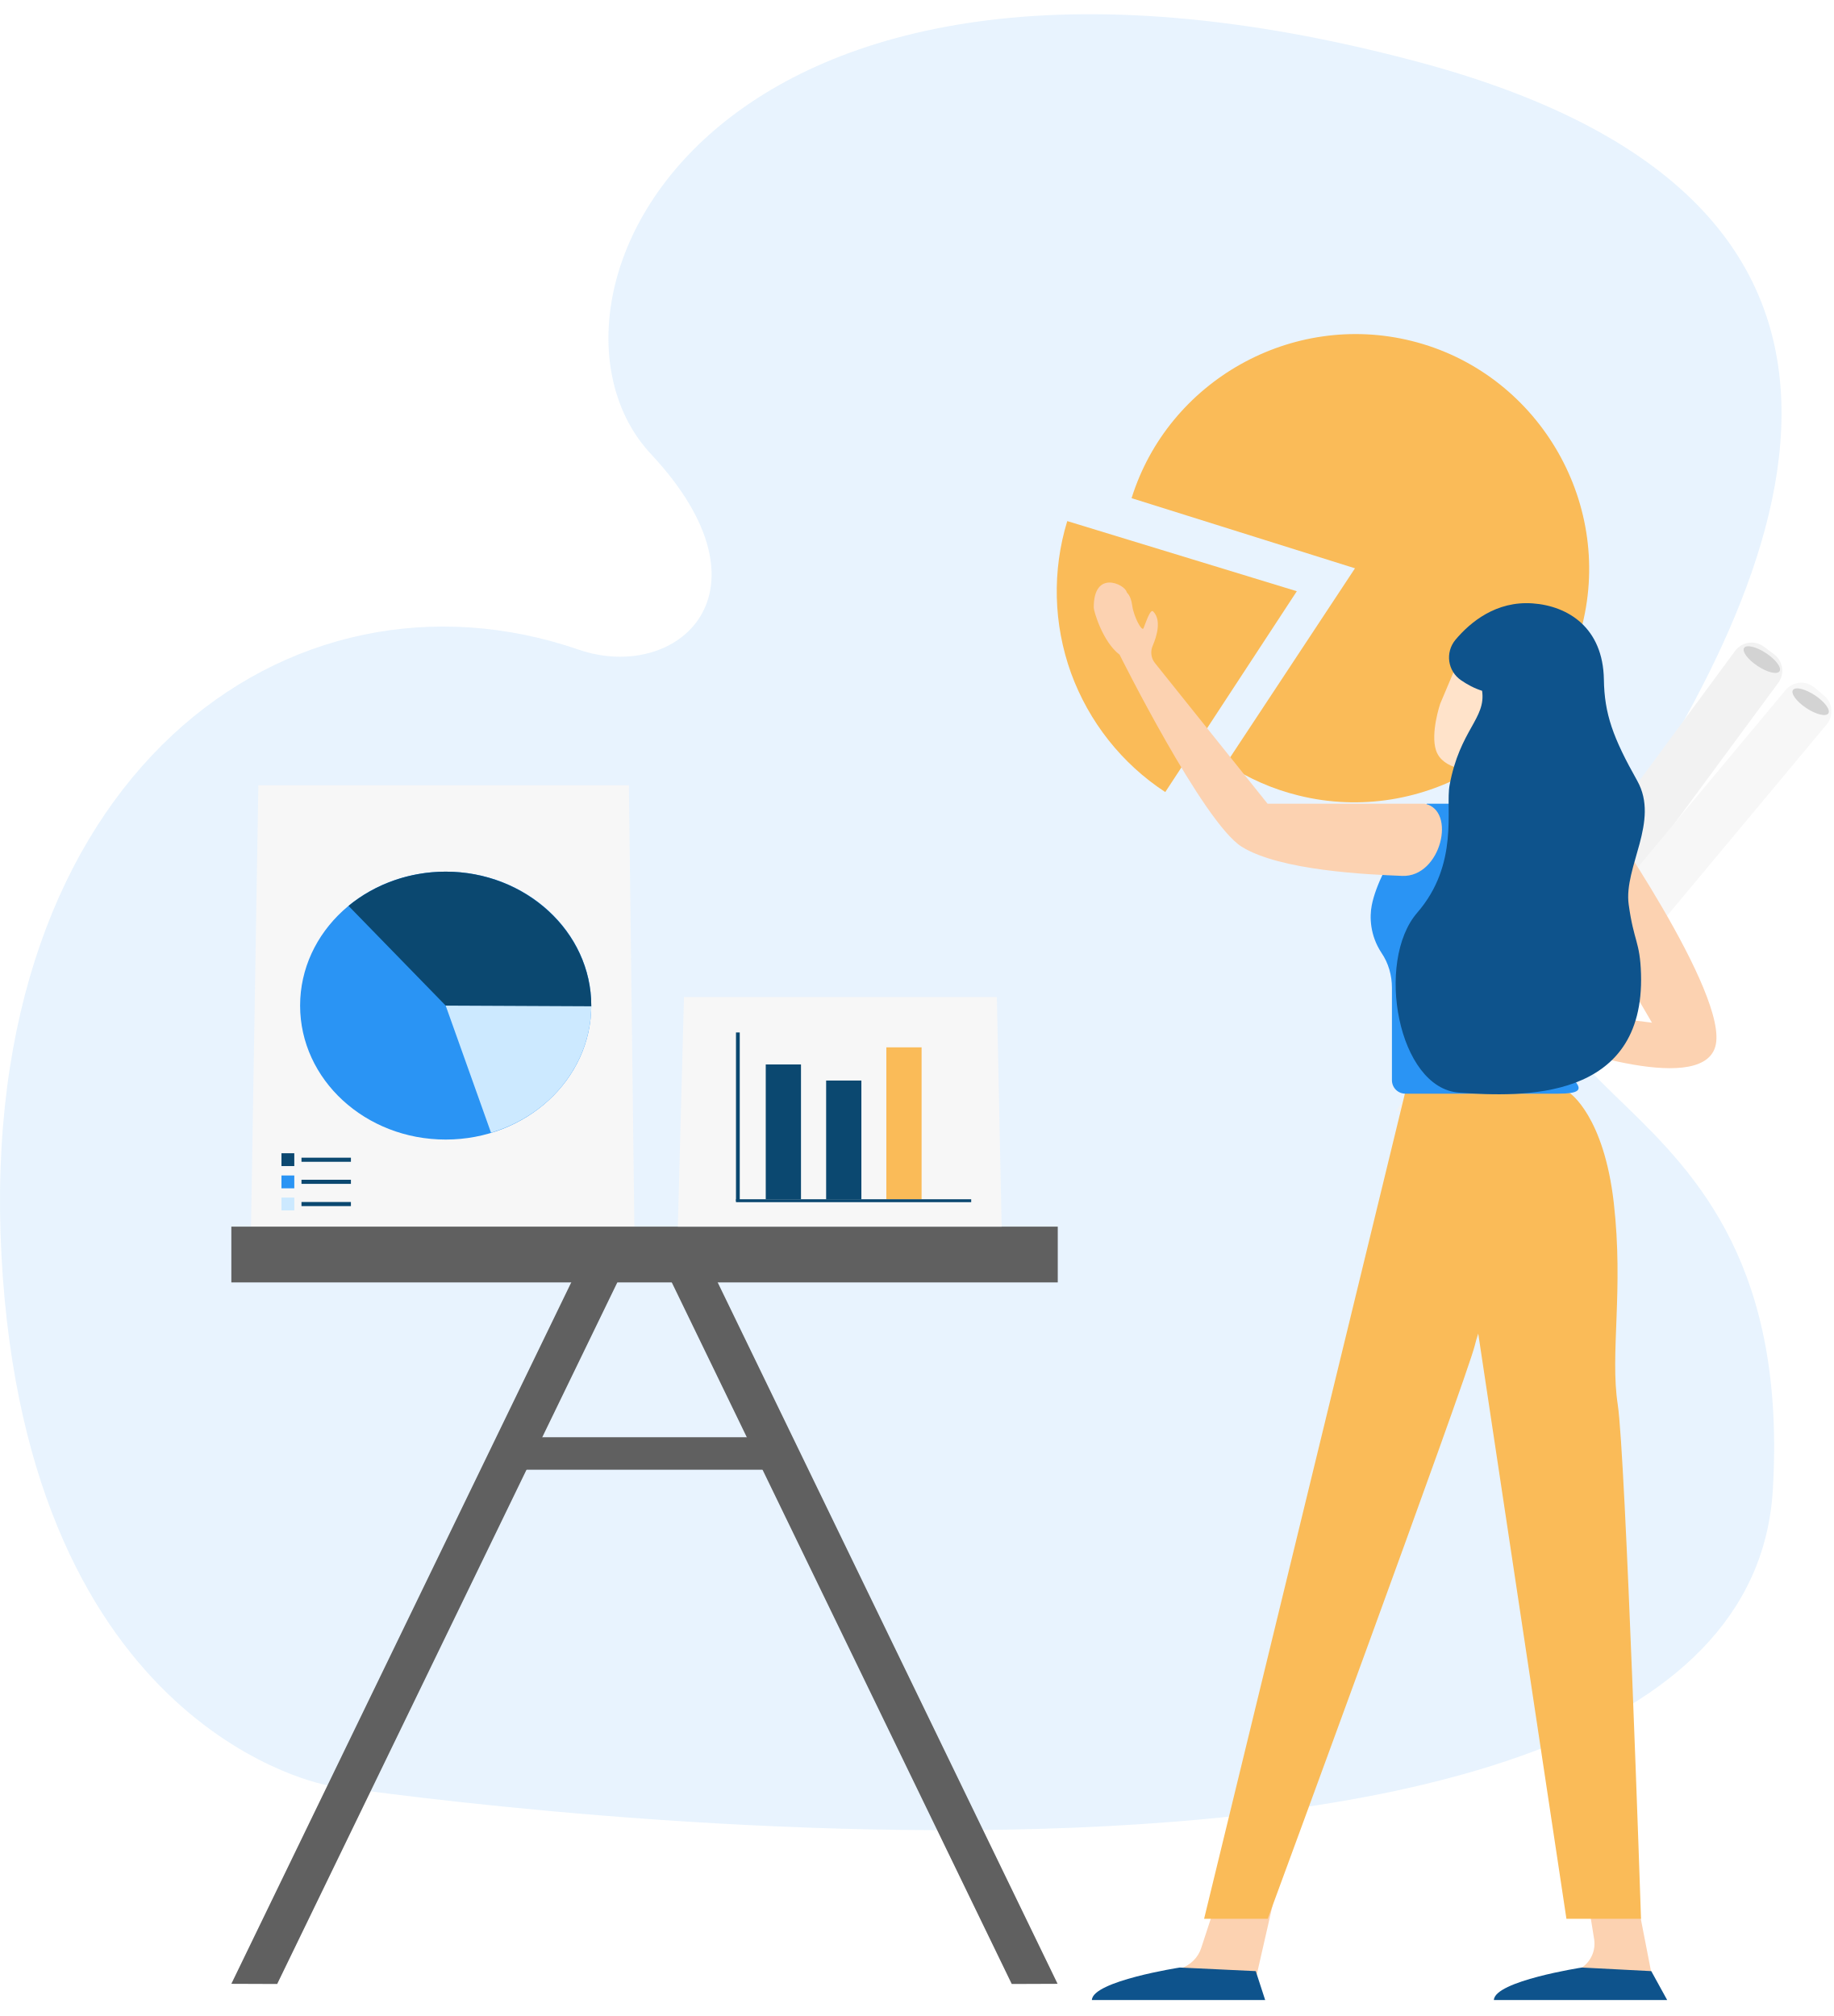
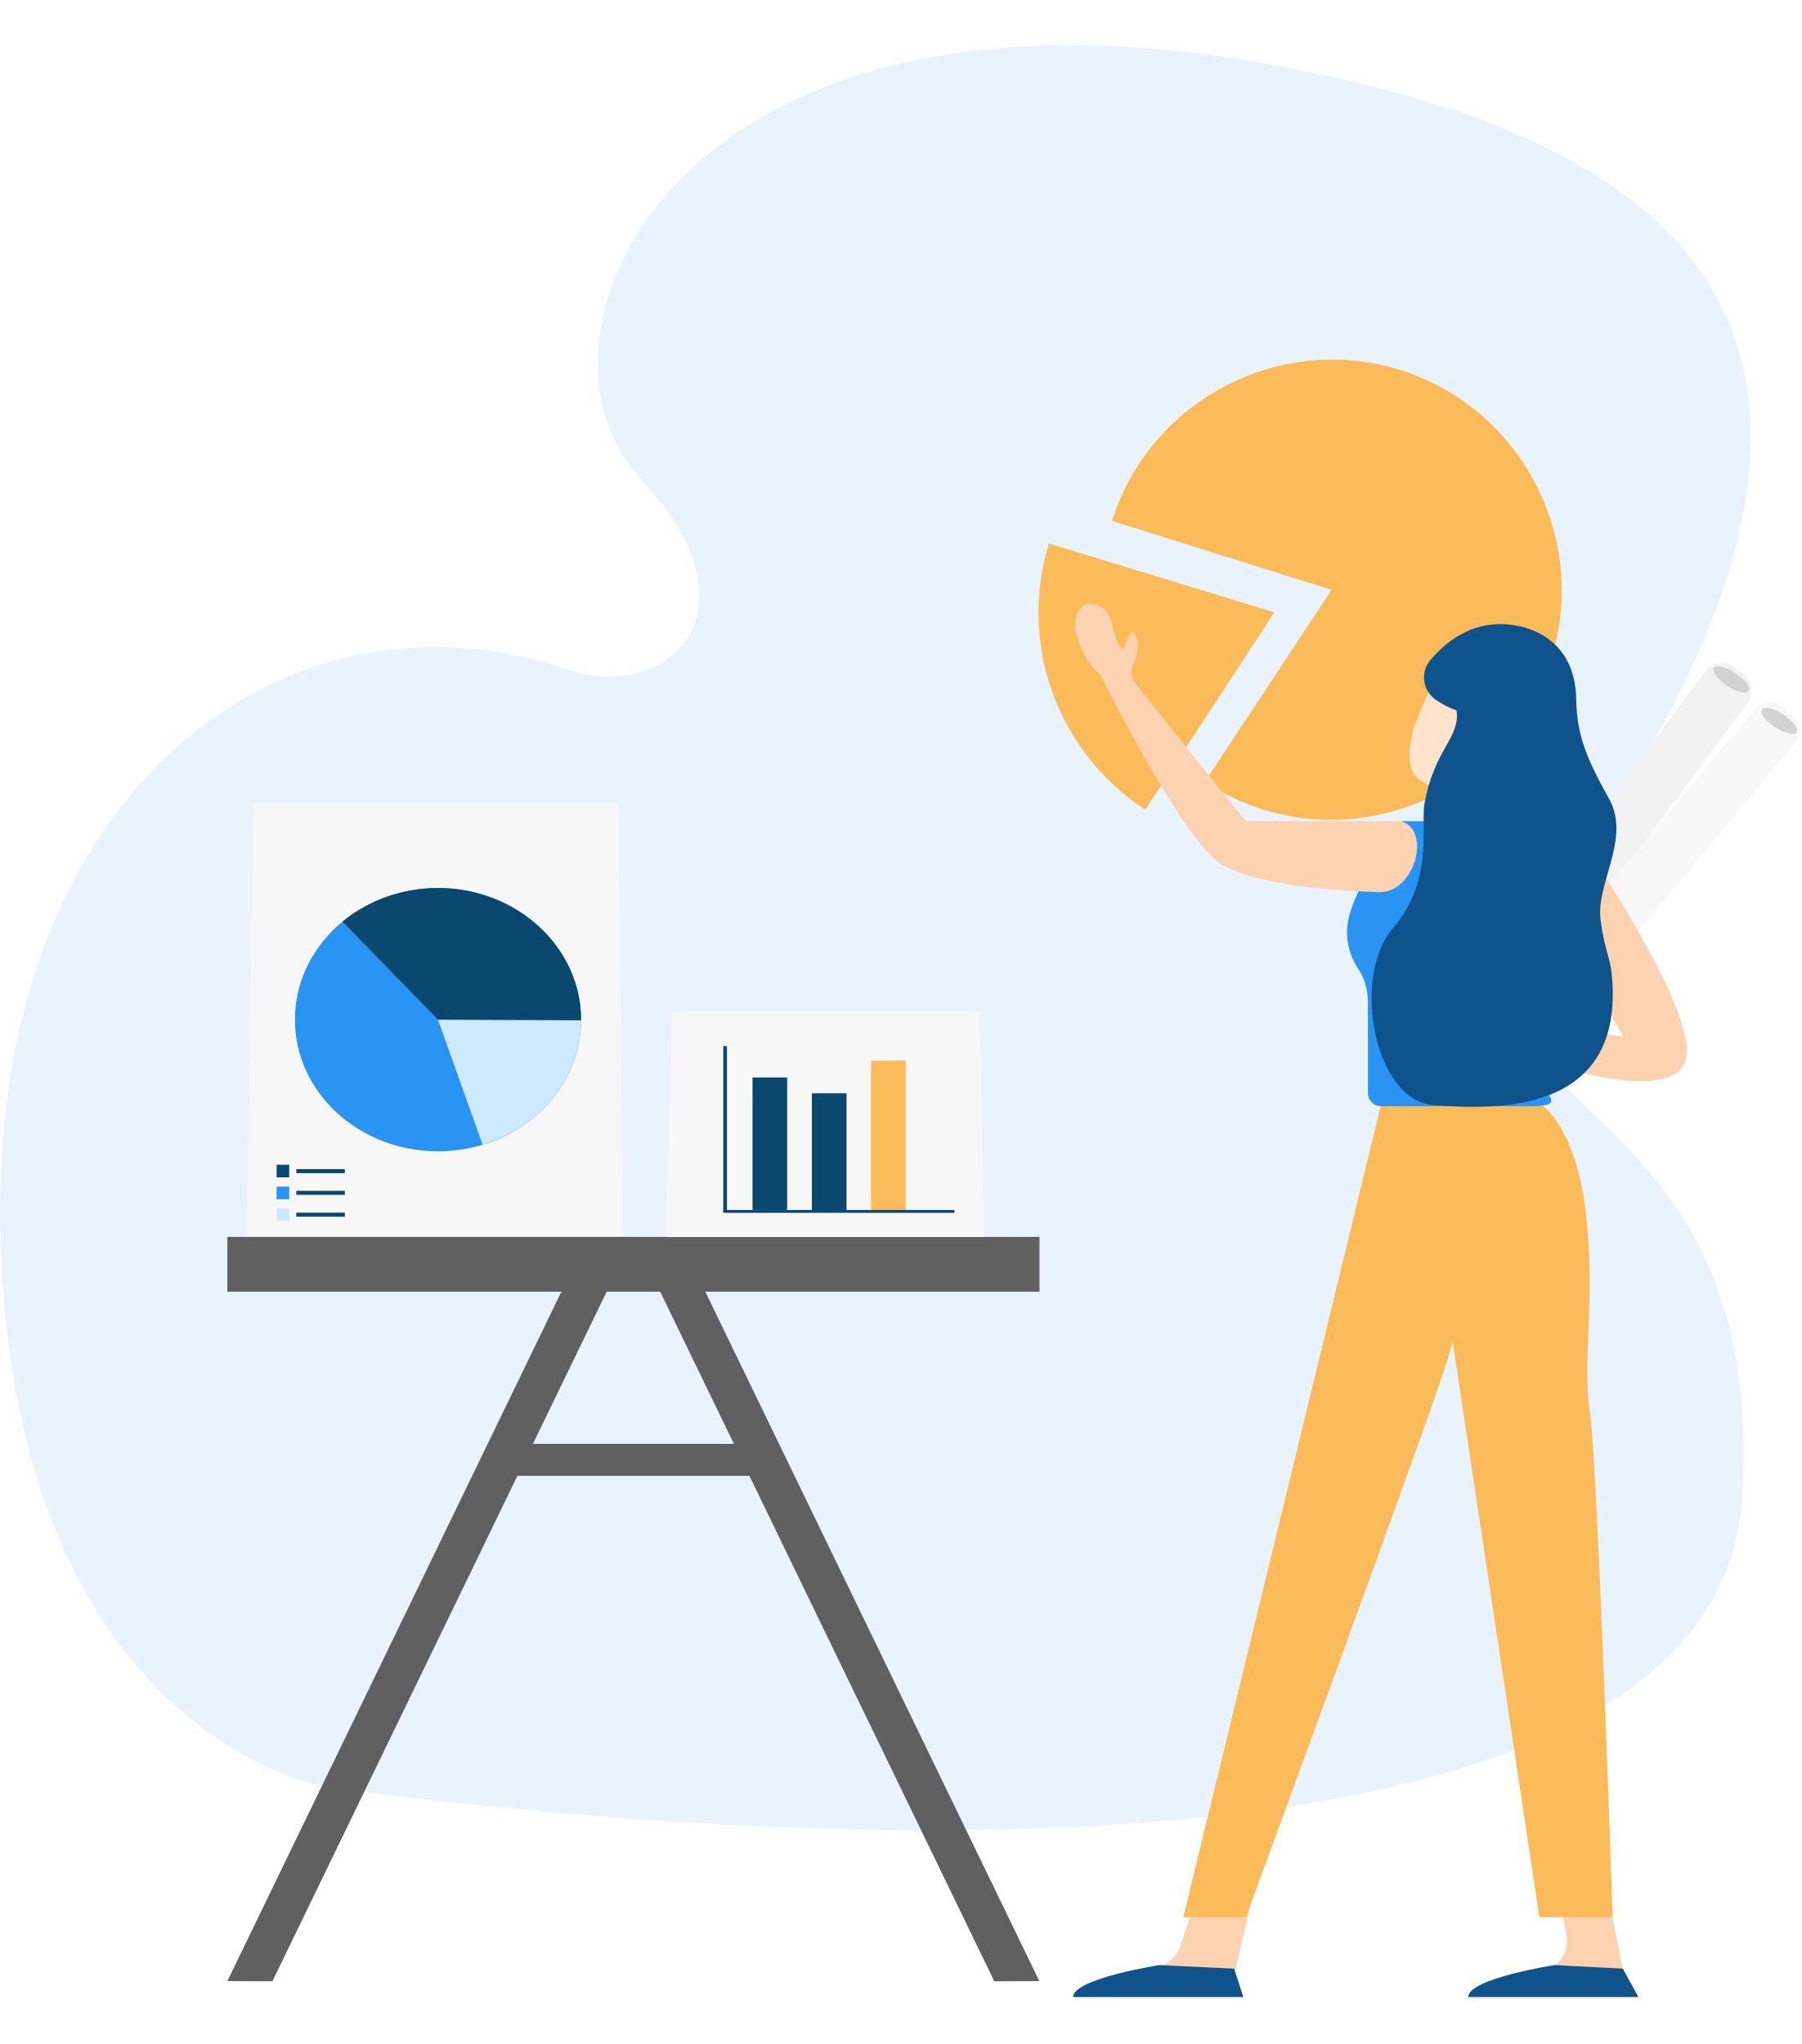
- <svg xmlns="http://www.w3.org/2000/svg" width="542" height="596" viewBox="0 0 642 696" fill="none">
+ <svg xmlns="http://www.w3.org/2000/svg" width="402" height="456" viewBox="0 0 642 696" fill="none">
  <path opacity="0.11" d="M115.091 620.291C115.091 620.291 9.435 602.499 0.51 434.578C-8.414 266.658 101.375 187.7 202.599 222.506C237.099 234.368 273.216 202.497 227.935 154.032C178.88 101.553 246.562 -50.133 496.627 16.724C687.276 67.705 624.804 201.239 557.302 298.768C495.969 387.311 629.896 360.952 620.732 516.592C610.25 695.295 115.091 620.291 115.091 620.291Z" fill="#2A94F4" />
  <path d="M222.115 424.561H87.888L90.463 270H220.198L222.115 424.561Z" fill="#F7F7F7" />
  <path d="M370.357 424.561H81V444.091H370.357V424.561Z" fill="#606060" />
  <path d="M276.859 498.307H174.438V509.689H276.859V498.307Z" fill="#606060" />
  <path d="M81 689.711L205.643 432.469L218.701 438.819L97.052 689.771L81 689.711Z" fill="#606060" />
  <path d="M370.297 689.711L245.654 432.469L232.656 438.819L354.245 689.771L370.297 689.711Z" fill="#606060" />
  <path d="M156.049 394.068C184.2 394.068 207.021 373.067 207.021 347.161C207.021 321.254 184.2 300.253 156.049 300.253C127.899 300.253 105.078 321.254 105.078 347.161C105.078 373.067 127.899 394.068 156.049 394.068Z" fill="#2A94F4" />
  <path d="M156.049 347.161H207.021C207.021 357.045 203.607 366.69 197.318 374.658C191.029 382.686 182.104 388.617 171.922 391.672L156.049 347.161Z" fill="#CCE9FF" />
  <path d="M156.049 347.161L122.029 312.235C131.372 304.567 143.471 300.253 156.049 300.253C184.021 300.253 207.021 321.4 207.021 347.161C207.021 347.221 207.021 347.34 207.021 347.4L156.049 347.161Z" fill="#0B4870" />
  <path d="M350.711 424.561H237.328L239.484 344.165H349.034L350.711 424.561Z" fill="#F7F7F7" />
  <path d="M280.453 367.769H268.115V414.976H280.453V367.769Z" fill="#0B4870" />
  <path d="M301.596 373.4H289.258V415.036H301.596V373.4Z" fill="#0B4870" />
  <path d="M322.68 361.778H310.341V414.976H322.68V361.778Z" fill="#FABB58" />
  <path d="M259.01 356.566H257.693V415.635H259.01V356.566Z" fill="#0B4870" />
  <path d="M340.049 414.976H257.693V415.994H340.049V414.976Z" fill="#0B4870" />
  <path d="M103.042 398.861H98.549V403.354H103.042V398.861Z" fill="#0B4870" />
  <path d="M122.867 400.418H105.557V401.856H122.867V400.418Z" fill="#0B4870" />
  <path d="M122.867 408.146H105.557V409.584H122.867V408.146Z" fill="#0B4870" />
  <path d="M122.867 415.934H105.557V417.372H122.867V415.934Z" fill="#0B4870" />
  <path d="M103.042 406.649H98.549V411.142H103.042V406.649Z" fill="#2A94F4" />
  <path d="M103.042 414.377H98.549V418.87H103.042V414.377Z" fill="#CCE9FF" />
  <path d="M474.425 194.027L396.201 169.465C409.078 128.308 452.383 103.986 494.25 114.41C537.914 125.253 564.867 170.124 554.026 213.796C543.185 257.469 498.323 284.427 454.659 273.584C445.615 271.367 437.05 267.593 429.263 262.441L474.425 194.027Z" fill="#FABB58" />
  <path d="M454.06 202.054L408 272.386C392.787 262.441 381.227 247.764 374.998 230.69C368.828 213.556 368.349 194.925 373.68 177.492L454.06 202.054Z" fill="#FABB58" />
  <path d="M504.133 394.776L489.039 383.633L607.513 222.962C609.849 219.787 614.342 219.068 617.576 221.464L621.11 224.1C624.284 226.436 625.003 230.929 622.607 234.164L504.133 394.776Z" fill="#F2F2F2" />
  <path d="M511.74 402.025L497.305 389.984L625.183 236.681C627.698 233.625 632.25 233.206 635.305 235.782L638.659 238.598C641.714 241.114 642.133 245.667 639.558 248.722L511.74 402.025Z" fill="#F7F7F7" />
  <path d="M623.075 230.081C623.895 228.839 621.784 226 618.36 223.74C614.936 221.481 611.496 220.657 610.676 221.9C609.856 223.142 611.967 225.981 615.391 228.241C618.815 230.5 622.255 231.324 623.075 230.081Z" fill="#D3D3D3" />
  <path d="M640.167 244.833C640.986 243.59 638.875 240.751 635.452 238.492C632.028 236.233 628.588 235.409 627.768 236.651C626.948 237.894 629.059 240.733 632.483 242.993C635.907 245.252 639.347 246.076 640.167 244.833Z" fill="#D3D3D3" />
  <path d="M556.183 661.784L558.159 674.065C558.938 678.977 556.063 683.71 551.331 685.267L530.248 692.217H579.422L573.492 661.784H556.183Z" fill="#FCD2B1" />
  <path d="M578.164 685.267L553.847 684.009C553.847 684.009 523.24 688.742 523.06 695.392H583.735L578.164 685.267Z" fill="#0E538C" />
  <path d="M425.61 661.784L420.578 677.18C419.5 680.535 416.805 683.171 413.451 684.309L389.552 692.217H438.727L445.675 661.784H425.61Z" fill="#FCD2B1" />
  <path d="M439.685 685.267L413.091 684.009C413.091 684.009 382.485 688.742 382.305 695.392H442.98L439.685 685.267Z" fill="#0E538C" />
  <path d="M549.594 377.763C549.594 377.763 561.573 385.73 565.047 416.283C568.521 446.836 563.67 469.002 566.425 486.854C569.18 504.706 574.571 666.936 574.571 666.936H548.456L504.912 377.942L549.594 377.763Z" fill="#FABB58" />
  <path d="M492.753 374.468H538.992C538.992 374.468 544.683 408.914 534.68 429.043C524.617 449.172 519.227 454.564 516.352 466.246C513.477 477.928 443.878 666.936 443.878 666.936H421.597L492.753 374.468Z" fill="#FABB58" />
  <path d="M559.417 277.418C559.417 277.418 605.896 343.675 600.565 361.588C595.235 379.5 541.868 359.671 541.868 359.671V348.528L578.404 353.141L550.672 305.694L559.417 277.418Z" fill="#FCD2B1" />
  <path d="M480.295 312.044C483.05 297.786 499.581 276.459 499.581 276.459H565.047L547.797 366.26C546.659 372.012 560.914 378.002 545.521 378.002H492.094C489.459 378.002 487.362 375.906 487.362 373.27V340.92C487.362 336.606 486.164 332.293 483.709 328.698C479.636 322.528 479.516 316.058 480.295 312.044Z" fill="#2A94F4" />
  <path d="M510.123 227.575L504.253 241.473C504.253 241.473 500.779 251.777 502.815 257.828C505.151 264.777 515.573 264.717 515.573 264.717L512.459 281.671H538.993V228.054L510.123 227.575Z" fill="#FFE3CA" />
  <path d="M511.62 233.266C506.828 230.031 505.93 223.441 509.644 219.008C514.854 212.837 523.839 205.409 536.597 206.308C549.175 207.206 561.274 214.934 561.573 232.966C561.753 245.008 564.748 253.335 573.253 268.432C581.219 282.63 568.461 298.625 570.258 311.745C572.055 324.864 574.211 324.625 574.571 336.007C575.948 380.758 532.823 379.2 510.901 377.643C489.399 376.085 481.433 331.694 496.227 314.62C511.021 297.547 506.05 278.017 507.547 269.989C511.141 250.519 520.365 246.685 518.927 236.92C516.232 236.082 513.716 234.704 511.62 233.266Z" fill="#0E538C" />
  <path d="M382.964 207.865C382.844 194.326 393.865 199.658 394.464 202.294C394.584 202.833 395.901 203.192 396.44 207.146C396.979 211.04 399.854 216.372 400.394 214.994C401.472 212.238 402.789 208.225 403.748 209.123C406.742 212.119 405.065 217.75 403.568 221.225C402.729 223.201 403.029 225.478 404.347 227.155L443.818 276.459H498.802C510.123 278.676 504.552 302.279 490.956 301.74C479.037 301.261 448.19 299.943 434.714 291.496C421.237 282.989 392.008 224.28 392.008 224.28C386.019 219.727 382.964 208.944 382.964 207.865Z" fill="#FCD2B1" />
</svg>
